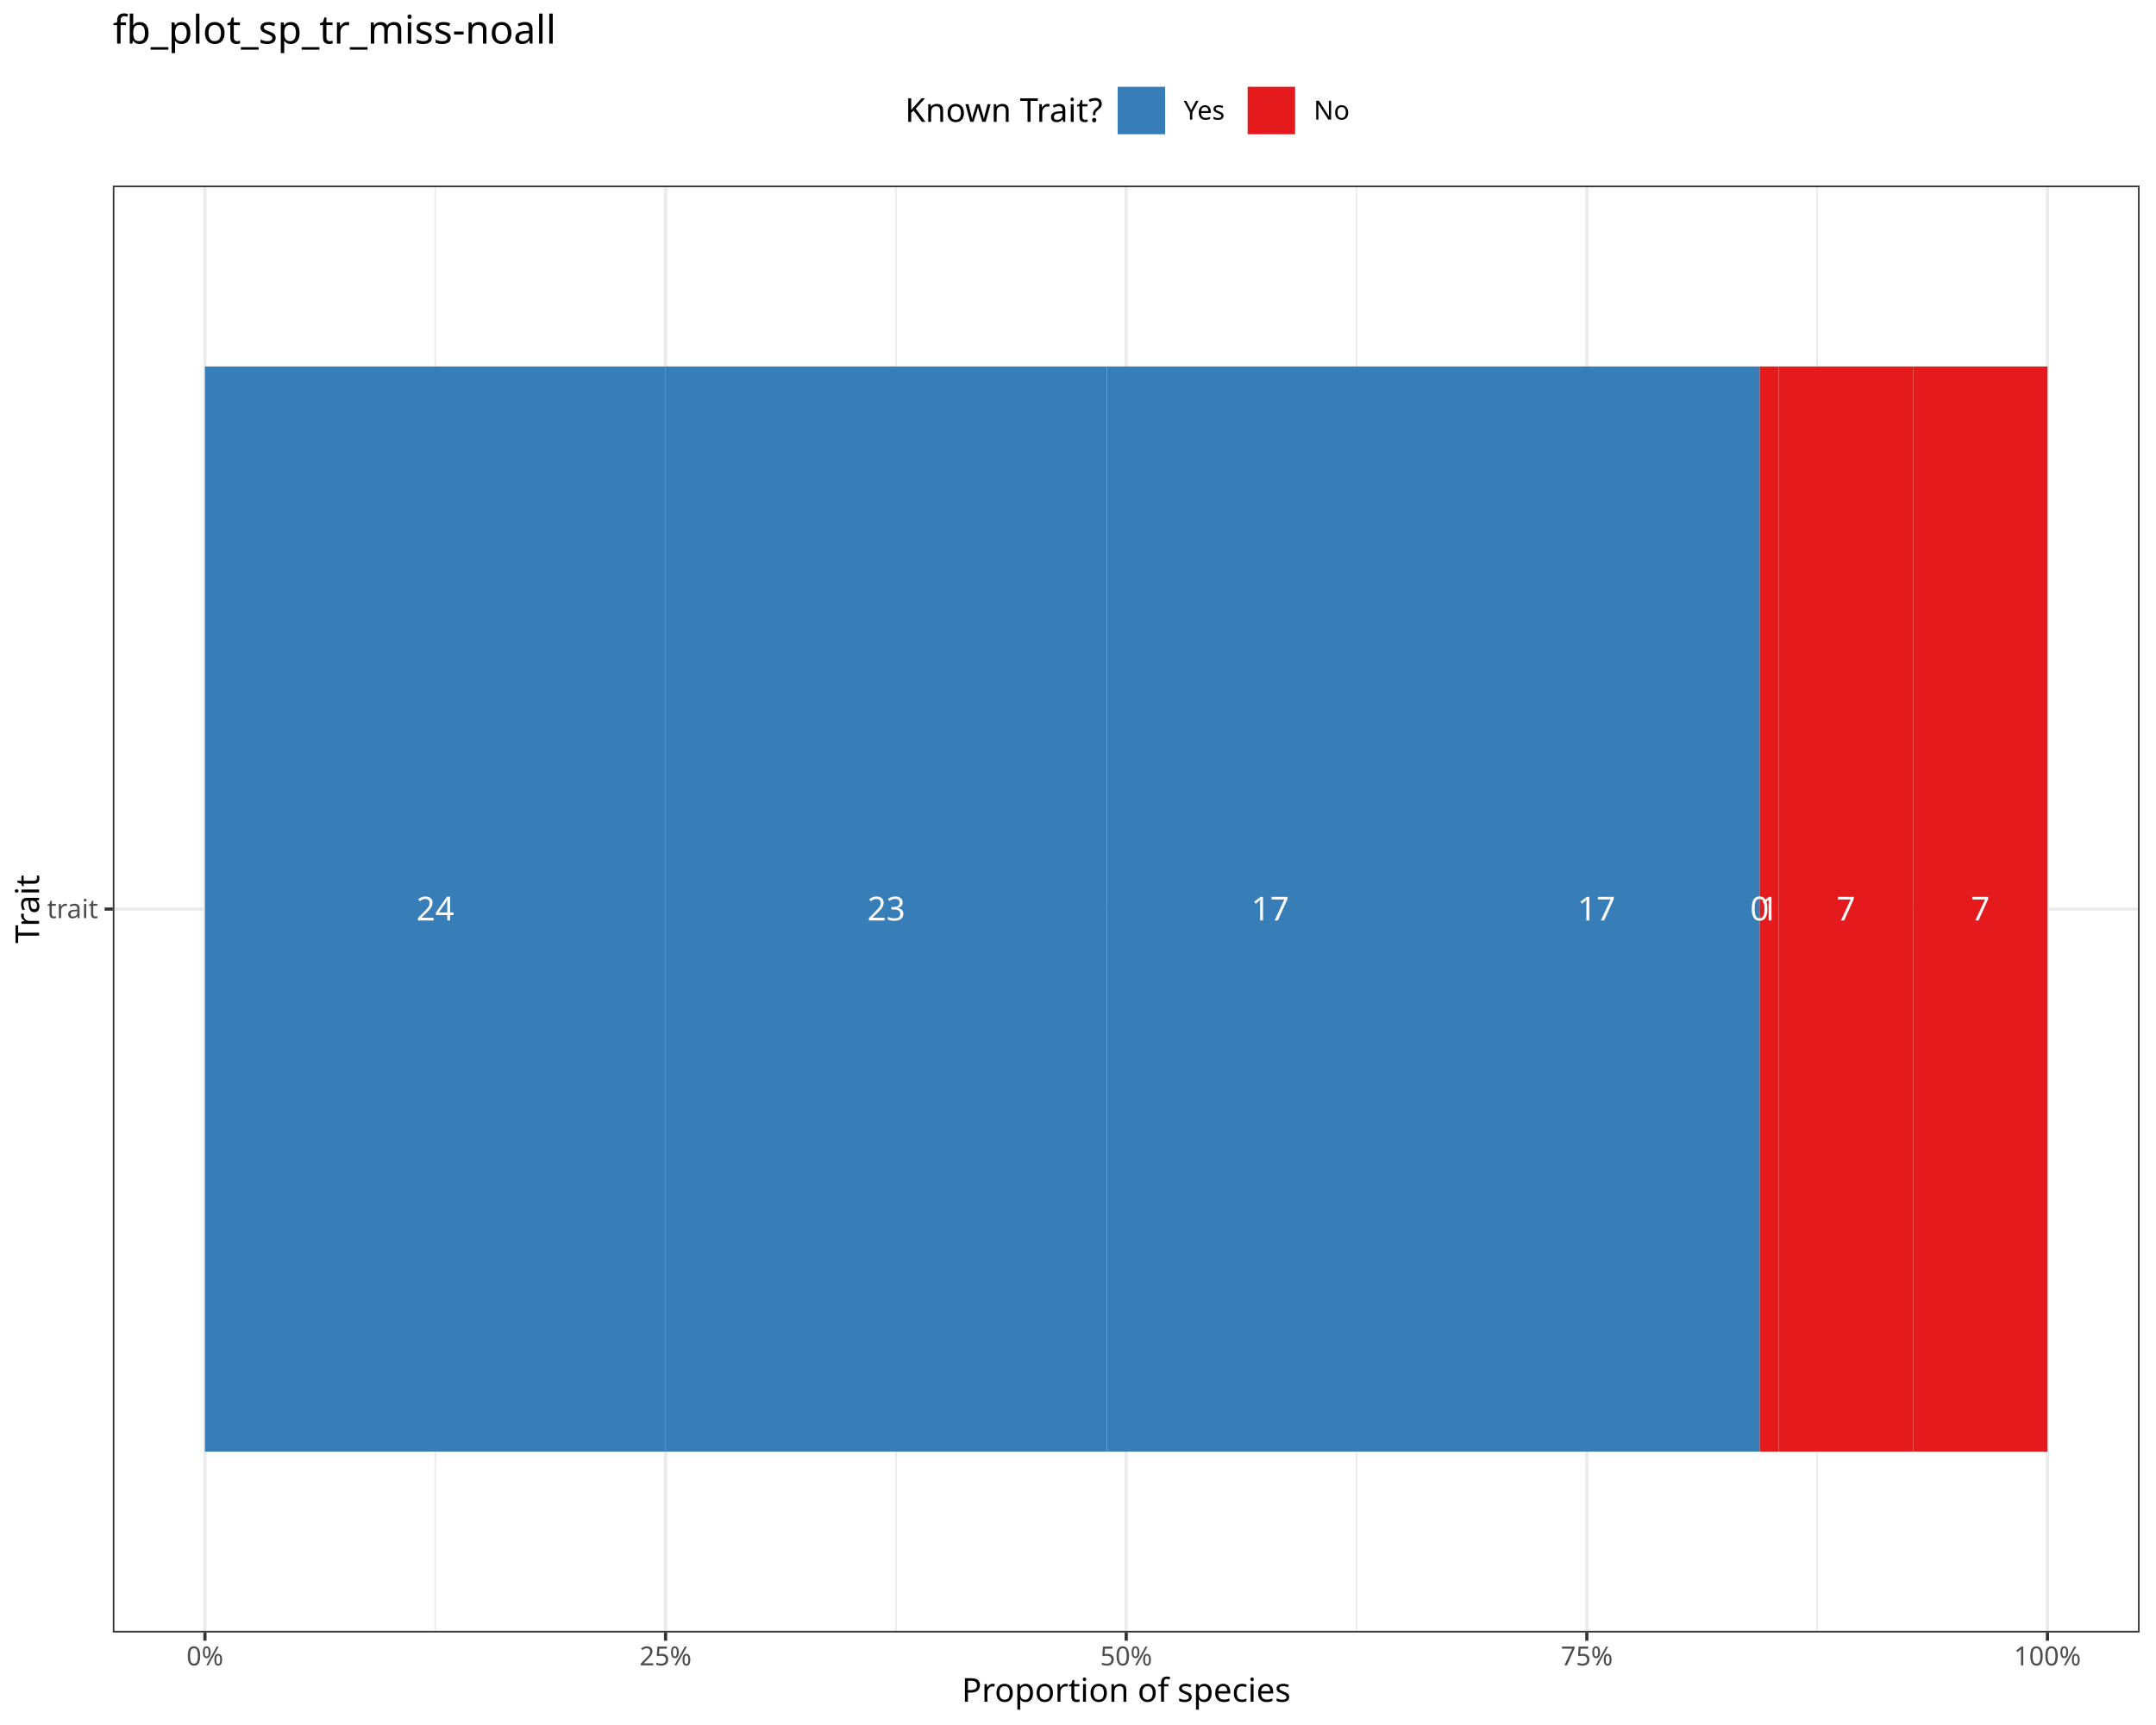
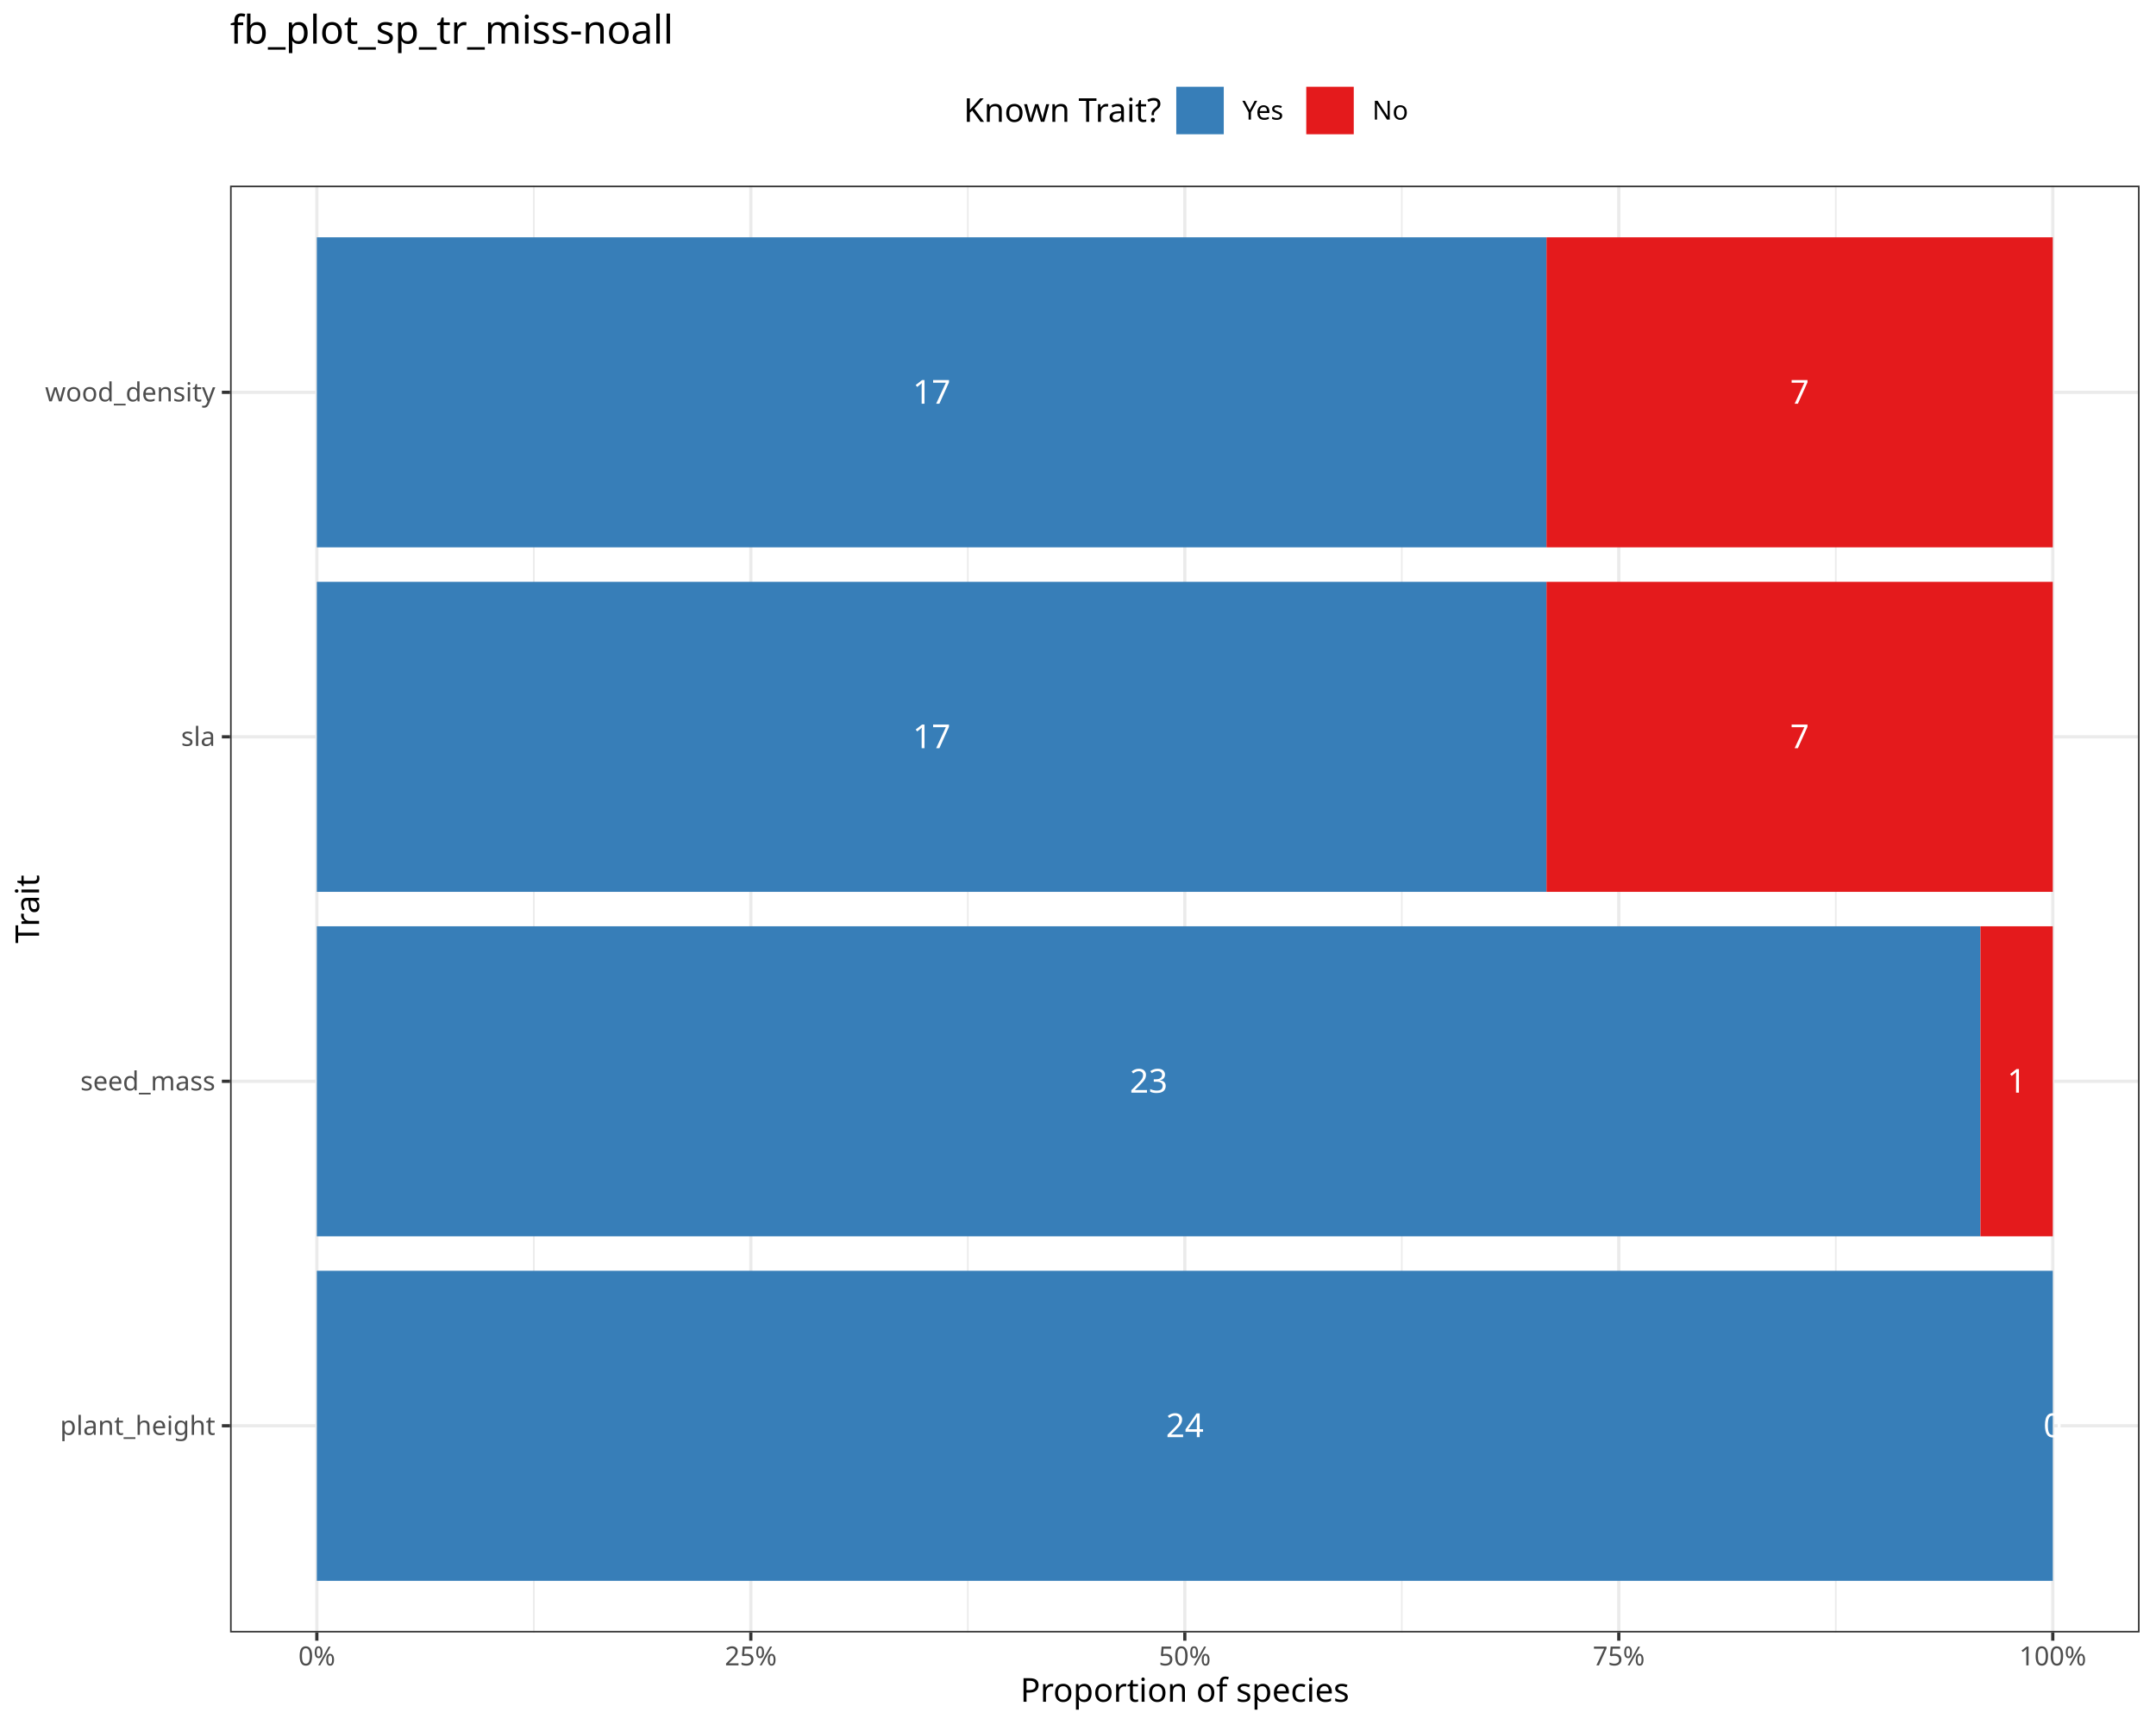
<svg xmlns="http://www.w3.org/2000/svg" class="svglite" data-engine-version="2.0" width="720.00pt" height="576.00pt" viewBox="0 0 720.00 576.00">
  <defs>
    <style type="text/css">
    .svglite line, .svglite polyline, .svglite polygon, .svglite path, .svglite rect, .svglite circle {
      fill: none;
      stroke: #000000;
      stroke-linecap: round;
      stroke-linejoin: round;
      stroke-miterlimit: 10.00;
    }
  </style>
  </defs>
  <rect width="100%" height="100%" style="stroke: none; fill: #FFFFFF;" />
  <defs>
    <clipPath id="cpMC4wMHw3MjAuMDB8MC4wMHw1NzYuMDA=">
      <rect x="0.00" y="0.00" width="720.00" height="576.00" />
    </clipPath>
  </defs>
  <g clip-path="url(#cpMC4wMHw3MjAuMDB8MC4wMHw1NzYuMDA=)">
    <rect x="0.00" y="0.00" width="720.00" height="576.00" style="stroke-width: 1.07; stroke: #FFFFFF; fill: #FFFFFF;" />
  </g>
  <defs>
-     <clipPath id="cpMzcuNjd8NzE0LjUyfDYxLjk4fDU0NS4xMQ==">
-       <rect x="37.67" y="61.98" width="676.85" height="483.13" />
+     <clipPath id="cpNzYuODN8NzE0LjUyfDYxLjk4fDU0NS4xMQ==">
+       <rect x="76.83" y="61.98" width="637.69" height="483.13" />
    </clipPath>
  </defs>
-   <g clip-path="url(#cpMzcuNjd8NzE0LjUyfDYxLjk4fDU0NS4xMQ==)">
-     <rect x="37.67" y="61.98" width="676.85" height="483.13" style="stroke-width: 1.07; stroke: none; fill: #FFFFFF;" />
-     <polyline points="145.35,545.11 145.35,61.98 " style="stroke-width: 0.53; stroke: #EBEBEB; stroke-linecap: butt;" />
-     <polyline points="299.18,545.11 299.18,61.98 " style="stroke-width: 0.53; stroke: #EBEBEB; stroke-linecap: butt;" />
-     <polyline points="453.01,545.11 453.01,61.98 " style="stroke-width: 0.53; stroke: #EBEBEB; stroke-linecap: butt;" />
-     <polyline points="606.84,545.11 606.84,61.98 " style="stroke-width: 0.53; stroke: #EBEBEB; stroke-linecap: butt;" />
-     <polyline points="37.67,303.55 714.52,303.55 " style="stroke-width: 1.07; stroke: #EBEBEB; stroke-linecap: butt;" />
-     <polyline points="68.44,545.11 68.44,61.98 " style="stroke-width: 1.07; stroke: #EBEBEB; stroke-linecap: butt;" />
-     <polyline points="222.27,545.11 222.27,61.98 " style="stroke-width: 1.07; stroke: #EBEBEB; stroke-linecap: butt;" />
-     <polyline points="376.10,545.11 376.10,61.98 " style="stroke-width: 1.07; stroke: #EBEBEB; stroke-linecap: butt;" />
-     <polyline points="529.93,545.11 529.93,61.98 " style="stroke-width: 1.07; stroke: #EBEBEB; stroke-linecap: butt;" />
-     <polyline points="683.75,545.11 683.75,61.98 " style="stroke-width: 1.07; stroke: #EBEBEB; stroke-linecap: butt;" />
-     <rect x="68.44" y="122.37" width="153.83" height="362.35" style="stroke-width: 1.07; stroke: none; stroke-linecap: butt; stroke-linejoin: miter; fill: #377EB8;" />
-     <rect x="587.61" y="122.37" width="0.00" height="362.35" style="stroke-width: 1.07; stroke: none; stroke-linecap: butt; stroke-linejoin: miter; fill: #E41A1C;" />
-     <rect x="222.27" y="122.37" width="147.42" height="362.35" style="stroke-width: 1.07; stroke: none; stroke-linecap: butt; stroke-linejoin: miter; fill: #377EB8;" />
-     <rect x="587.61" y="122.37" width="6.41" height="362.35" style="stroke-width: 1.07; stroke: none; stroke-linecap: butt; stroke-linejoin: miter; fill: #E41A1C;" />
-     <rect x="369.69" y="122.37" width="108.96" height="362.35" style="stroke-width: 1.07; stroke: none; stroke-linecap: butt; stroke-linejoin: miter; fill: #377EB8;" />
-     <rect x="594.02" y="122.37" width="44.87" height="362.35" style="stroke-width: 1.07; stroke: none; stroke-linecap: butt; stroke-linejoin: miter; fill: #E41A1C;" />
-     <rect x="478.65" y="122.37" width="108.96" height="362.35" style="stroke-width: 1.07; stroke: none; stroke-linecap: butt; stroke-linejoin: miter; fill: #377EB8;" />
-     <rect x="638.89" y="122.37" width="44.87" height="362.35" style="stroke-width: 1.07; stroke: none; stroke-linecap: butt; stroke-linejoin: miter; fill: #E41A1C;" />
-     <text x="145.35" y="307.35" text-anchor="middle" style="font-size: 11.04px; fill: #FFFFFF; font-family: sans;" textLength="12.28px" lengthAdjust="spacingAndGlyphs">24</text>
-     <text x="587.61" y="307.35" text-anchor="middle" style="font-size: 11.04px; fill: #FFFFFF; font-family: sans;" textLength="6.14px" lengthAdjust="spacingAndGlyphs">0</text>
-     <text x="295.98" y="307.35" text-anchor="middle" style="font-size: 11.04px; fill: #FFFFFF; font-family: sans;" textLength="12.28px" lengthAdjust="spacingAndGlyphs">23</text>
-     <text x="590.82" y="307.35" text-anchor="middle" style="font-size: 11.04px; fill: #FFFFFF; font-family: sans;" textLength="6.14px" lengthAdjust="spacingAndGlyphs">1</text>
-     <text x="424.17" y="307.35" text-anchor="middle" style="font-size: 11.04px; fill: #FFFFFF; font-family: sans;" textLength="12.28px" lengthAdjust="spacingAndGlyphs">17</text>
-     <text x="616.45" y="307.35" text-anchor="middle" style="font-size: 11.04px; fill: #FFFFFF; font-family: sans;" textLength="6.14px" lengthAdjust="spacingAndGlyphs">7</text>
-     <text x="533.13" y="307.35" text-anchor="middle" style="font-size: 11.04px; fill: #FFFFFF; font-family: sans;" textLength="12.28px" lengthAdjust="spacingAndGlyphs">17</text>
-     <text x="661.32" y="307.35" text-anchor="middle" style="font-size: 11.04px; fill: #FFFFFF; font-family: sans;" textLength="6.14px" lengthAdjust="spacingAndGlyphs">7</text>
-     <rect x="37.67" y="61.98" width="676.85" height="483.13" style="stroke-width: 1.07; stroke: #333333;" />
+   <g clip-path="url(#cpNzYuODN8NzE0LjUyfDYxLjk4fDU0NS4xMQ==)">
+     <rect x="76.83" y="61.98" width="637.69" height="483.13" style="stroke-width: 1.07; stroke: none; fill: #FFFFFF;" />
+     <polyline points="178.28,545.11 178.28,61.98 " style="stroke-width: 0.53; stroke: #EBEBEB; stroke-linecap: butt;" />
+     <polyline points="323.21,545.11 323.21,61.98 " style="stroke-width: 0.53; stroke: #EBEBEB; stroke-linecap: butt;" />
+     <polyline points="468.14,545.11 468.14,61.98 " style="stroke-width: 0.53; stroke: #EBEBEB; stroke-linecap: butt;" />
+     <polyline points="613.07,545.11 613.07,61.98 " style="stroke-width: 0.53; stroke: #EBEBEB; stroke-linecap: butt;" />
+     <polyline points="76.83,476.09 714.52,476.09 " style="stroke-width: 1.07; stroke: #EBEBEB; stroke-linecap: butt;" />
+     <polyline points="76.83,361.06 714.52,361.06 " style="stroke-width: 1.07; stroke: #EBEBEB; stroke-linecap: butt;" />
+     <polyline points="76.83,246.03 714.52,246.03 " style="stroke-width: 1.07; stroke: #EBEBEB; stroke-linecap: butt;" />
+     <polyline points="76.83,131.00 714.52,131.00 " style="stroke-width: 1.07; stroke: #EBEBEB; stroke-linecap: butt;" />
+     <polyline points="105.81,545.11 105.81,61.98 " style="stroke-width: 1.07; stroke: #EBEBEB; stroke-linecap: butt;" />
+     <polyline points="250.74,545.11 250.74,61.98 " style="stroke-width: 1.07; stroke: #EBEBEB; stroke-linecap: butt;" />
+     <polyline points="395.67,545.11 395.67,61.98 " style="stroke-width: 1.07; stroke: #EBEBEB; stroke-linecap: butt;" />
+     <polyline points="540.60,545.11 540.60,61.98 " style="stroke-width: 1.07; stroke: #EBEBEB; stroke-linecap: butt;" />
+     <polyline points="685.53,545.11 685.53,61.98 " style="stroke-width: 1.07; stroke: #EBEBEB; stroke-linecap: butt;" />
+     <rect x="105.81" y="424.33" width="579.72" height="103.53" style="stroke-width: 1.07; stroke: none; stroke-linecap: butt; stroke-linejoin: miter; fill: #377EB8;" />
+     <rect x="685.53" y="424.33" width="0.00" height="103.53" style="stroke-width: 1.07; stroke: none; stroke-linecap: butt; stroke-linejoin: miter; fill: #E41A1C;" />
+     <rect x="105.81" y="309.30" width="555.56" height="103.53" style="stroke-width: 1.07; stroke: none; stroke-linecap: butt; stroke-linejoin: miter; fill: #377EB8;" />
+     <rect x="661.38" y="309.30" width="24.15" height="103.53" style="stroke-width: 1.07; stroke: none; stroke-linecap: butt; stroke-linejoin: miter; fill: #E41A1C;" />
+     <rect x="105.81" y="194.27" width="410.63" height="103.53" style="stroke-width: 1.07; stroke: none; stroke-linecap: butt; stroke-linejoin: miter; fill: #377EB8;" />
+     <rect x="516.45" y="194.27" width="169.08" height="103.53" style="stroke-width: 1.07; stroke: none; stroke-linecap: butt; stroke-linejoin: miter; fill: #E41A1C;" />
+     <rect x="105.81" y="79.24" width="410.63" height="103.53" style="stroke-width: 1.07; stroke: none; stroke-linecap: butt; stroke-linejoin: miter; fill: #377EB8;" />
+     <rect x="516.45" y="79.24" width="169.08" height="103.53" style="stroke-width: 1.07; stroke: none; stroke-linecap: butt; stroke-linejoin: miter; fill: #E41A1C;" />
+     <text x="395.67" y="479.89" text-anchor="middle" style="font-size: 11.04px; fill: #FFFFFF; font-family: sans;" textLength="12.28px" lengthAdjust="spacingAndGlyphs">24</text>
+     <text x="685.53" y="479.89" text-anchor="middle" style="font-size: 11.04px; fill: #FFFFFF; font-family: sans;" textLength="6.14px" lengthAdjust="spacingAndGlyphs">0</text>
+     <text x="383.60" y="364.86" text-anchor="middle" style="font-size: 11.04px; fill: #FFFFFF; font-family: sans;" textLength="12.28px" lengthAdjust="spacingAndGlyphs">23</text>
+     <text x="673.46" y="364.86" text-anchor="middle" style="font-size: 11.04px; fill: #FFFFFF; font-family: sans;" textLength="6.14px" lengthAdjust="spacingAndGlyphs">1</text>
+     <text x="311.13" y="249.83" text-anchor="middle" style="font-size: 11.04px; fill: #FFFFFF; font-family: sans;" textLength="12.28px" lengthAdjust="spacingAndGlyphs">17</text>
+     <text x="600.99" y="249.83" text-anchor="middle" style="font-size: 11.04px; fill: #FFFFFF; font-family: sans;" textLength="6.14px" lengthAdjust="spacingAndGlyphs">7</text>
+     <text x="311.13" y="134.80" text-anchor="middle" style="font-size: 11.04px; fill: #FFFFFF; font-family: sans;" textLength="12.28px" lengthAdjust="spacingAndGlyphs">17</text>
+     <text x="600.99" y="134.80" text-anchor="middle" style="font-size: 11.04px; fill: #FFFFFF; font-family: sans;" textLength="6.14px" lengthAdjust="spacingAndGlyphs">7</text>
+     <rect x="76.83" y="61.98" width="637.69" height="483.13" style="stroke-width: 1.07; stroke: #333333;" />
  </g>
  <g clip-path="url(#cpMC4wMHw3MjAuMDB8MC4wMHw1NzYuMDA=)">
-     <text x="32.74" y="306.57" text-anchor="end" style="font-size: 8.80px; fill: #4D4D4D; font-family: sans;" textLength="14.67px" lengthAdjust="spacingAndGlyphs">trait</text>
-     <polyline points="34.93,303.55 37.67,303.55 " style="stroke-width: 1.07; stroke: #333333; stroke-linecap: butt;" />
-     <polyline points="68.44,547.85 68.44,545.11 " style="stroke-width: 1.07; stroke: #333333; stroke-linecap: butt;" />
-     <polyline points="222.27,547.85 222.27,545.11 " style="stroke-width: 1.07; stroke: #333333; stroke-linecap: butt;" />
-     <polyline points="376.10,547.85 376.10,545.11 " style="stroke-width: 1.07; stroke: #333333; stroke-linecap: butt;" />
-     <polyline points="529.93,547.85 529.93,545.11 " style="stroke-width: 1.07; stroke: #333333; stroke-linecap: butt;" />
-     <polyline points="683.75,547.85 683.75,545.11 " style="stroke-width: 1.07; stroke: #333333; stroke-linecap: butt;" />
-     <text x="68.44" y="556.10" text-anchor="middle" style="font-size: 8.80px; fill: #4D4D4D; font-family: sans;" textLength="12.72px" lengthAdjust="spacingAndGlyphs">0%</text>
-     <text x="222.27" y="556.10" text-anchor="middle" style="font-size: 8.80px; fill: #4D4D4D; font-family: sans;" textLength="17.61px" lengthAdjust="spacingAndGlyphs">25%</text>
-     <text x="376.10" y="556.10" text-anchor="middle" style="font-size: 8.80px; fill: #4D4D4D; font-family: sans;" textLength="17.61px" lengthAdjust="spacingAndGlyphs">50%</text>
-     <text x="529.93" y="556.10" text-anchor="middle" style="font-size: 8.80px; fill: #4D4D4D; font-family: sans;" textLength="17.61px" lengthAdjust="spacingAndGlyphs">75%</text>
-     <text x="683.75" y="556.10" text-anchor="middle" style="font-size: 8.80px; fill: #4D4D4D; font-family: sans;" textLength="22.51px" lengthAdjust="spacingAndGlyphs">100%</text>
-     <text x="376.10" y="568.24" text-anchor="middle" style="font-size: 11.00px; font-family: sans;" textLength="103.35px" lengthAdjust="spacingAndGlyphs">Proportion of species</text>
+     <text x="71.90" y="479.12" text-anchor="end" style="font-size: 8.80px; fill: #4D4D4D; font-family: sans;" textLength="47.95px" lengthAdjust="spacingAndGlyphs">plant_height</text>
+     <text x="71.90" y="364.09" text-anchor="end" style="font-size: 8.80px; fill: #4D4D4D; font-family: sans;" textLength="45.02px" lengthAdjust="spacingAndGlyphs">seed_mass</text>
+     <text x="71.90" y="249.06" text-anchor="end" style="font-size: 8.80px; fill: #4D4D4D; font-family: sans;" textLength="11.25px" lengthAdjust="spacingAndGlyphs">sla</text>
+     <text x="71.90" y="134.03" text-anchor="end" style="font-size: 8.80px; fill: #4D4D4D; font-family: sans;" textLength="53.82px" lengthAdjust="spacingAndGlyphs">wood_density</text>
+     <polyline points="74.09,476.09 76.83,476.09 " style="stroke-width: 1.07; stroke: #333333; stroke-linecap: butt;" />
+     <polyline points="74.09,361.06 76.83,361.06 " style="stroke-width: 1.07; stroke: #333333; stroke-linecap: butt;" />
+     <polyline points="74.09,246.03 76.83,246.03 " style="stroke-width: 1.07; stroke: #333333; stroke-linecap: butt;" />
+     <polyline points="74.09,131.00 76.83,131.00 " style="stroke-width: 1.07; stroke: #333333; stroke-linecap: butt;" />
+     <polyline points="105.81,547.85 105.81,545.11 " style="stroke-width: 1.07; stroke: #333333; stroke-linecap: butt;" />
+     <polyline points="250.74,547.85 250.74,545.11 " style="stroke-width: 1.07; stroke: #333333; stroke-linecap: butt;" />
+     <polyline points="395.67,547.85 395.67,545.11 " style="stroke-width: 1.07; stroke: #333333; stroke-linecap: butt;" />
+     <polyline points="540.60,547.85 540.60,545.11 " style="stroke-width: 1.07; stroke: #333333; stroke-linecap: butt;" />
+     <polyline points="685.53,547.85 685.53,545.11 " style="stroke-width: 1.07; stroke: #333333; stroke-linecap: butt;" />
+     <text x="105.81" y="556.10" text-anchor="middle" style="font-size: 8.80px; fill: #4D4D4D; font-family: sans;" textLength="12.72px" lengthAdjust="spacingAndGlyphs">0%</text>
+     <text x="250.74" y="556.10" text-anchor="middle" style="font-size: 8.80px; fill: #4D4D4D; font-family: sans;" textLength="17.61px" lengthAdjust="spacingAndGlyphs">25%</text>
+     <text x="395.67" y="556.10" text-anchor="middle" style="font-size: 8.80px; fill: #4D4D4D; font-family: sans;" textLength="17.61px" lengthAdjust="spacingAndGlyphs">50%</text>
+     <text x="540.60" y="556.10" text-anchor="middle" style="font-size: 8.80px; fill: #4D4D4D; font-family: sans;" textLength="17.61px" lengthAdjust="spacingAndGlyphs">75%</text>
+     <text x="685.53" y="556.10" text-anchor="middle" style="font-size: 8.80px; fill: #4D4D4D; font-family: sans;" textLength="22.51px" lengthAdjust="spacingAndGlyphs">100%</text>
+     <text x="395.67" y="568.24" text-anchor="middle" style="font-size: 11.00px; font-family: sans;" textLength="103.35px" lengthAdjust="spacingAndGlyphs">Proportion of species</text>
    <text transform="translate(13.05,303.55) rotate(-90)" text-anchor="middle" style="font-size: 11.00px; font-family: sans;" textLength="22.00px" lengthAdjust="spacingAndGlyphs">Trait</text>
-     <rect x="296.76" y="22.78" width="158.67" height="28.24" style="stroke-width: 1.07; stroke: none; fill: #FFFFFF;" />
-     <text x="302.24" y="40.69" style="font-size: 11.00px; font-family: sans;" textLength="64.81px" lengthAdjust="spacingAndGlyphs">Known Trait?</text>
-     <rect x="372.53" y="28.26" width="17.28" height="17.28" style="stroke-width: 1.07; stroke: none; fill: #FFFFFF;" />
-     <rect x="373.24" y="28.97" width="15.86" height="15.86" style="stroke-width: 1.07; stroke: none; stroke-linecap: butt; stroke-linejoin: miter; fill: #377EB8;" />
-     <rect x="415.94" y="28.26" width="17.28" height="17.28" style="stroke-width: 1.07; stroke: none; fill: #FFFFFF;" />
-     <rect x="416.65" y="28.97" width="15.86" height="15.86" style="stroke-width: 1.07; stroke: none; stroke-linecap: butt; stroke-linejoin: miter; fill: #E41A1C;" />
-     <text x="395.29" y="39.93" style="font-size: 8.80px; font-family: sans;" textLength="15.17px" lengthAdjust="spacingAndGlyphs">Yes</text>
-     <text x="438.70" y="39.93" style="font-size: 8.80px; font-family: sans;" textLength="11.25px" lengthAdjust="spacingAndGlyphs">No</text>
-     <text x="37.67" y="14.56" style="font-size: 13.20px; font-family: sans;" textLength="143.09px" lengthAdjust="spacingAndGlyphs">fb_plot_sp_tr_miss-noall</text>
+     <rect x="316.34" y="22.78" width="158.67" height="28.24" style="stroke-width: 1.07; stroke: none; fill: #FFFFFF;" />
+     <text x="321.82" y="40.69" style="font-size: 11.00px; font-family: sans;" textLength="64.81px" lengthAdjust="spacingAndGlyphs">Known Trait?</text>
+     <rect x="392.11" y="28.26" width="17.28" height="17.28" style="stroke-width: 1.07; stroke: none; fill: #FFFFFF;" />
+     <rect x="392.82" y="28.97" width="15.86" height="15.86" style="stroke-width: 1.07; stroke: none; stroke-linecap: butt; stroke-linejoin: miter; fill: #377EB8;" />
+     <rect x="435.52" y="28.26" width="17.28" height="17.28" style="stroke-width: 1.07; stroke: none; fill: #FFFFFF;" />
+     <rect x="436.23" y="28.97" width="15.86" height="15.86" style="stroke-width: 1.07; stroke: none; stroke-linecap: butt; stroke-linejoin: miter; fill: #E41A1C;" />
+     <text x="414.87" y="39.93" style="font-size: 8.80px; font-family: sans;" textLength="15.17px" lengthAdjust="spacingAndGlyphs">Yes</text>
+     <text x="458.28" y="39.93" style="font-size: 8.80px; font-family: sans;" textLength="11.25px" lengthAdjust="spacingAndGlyphs">No</text>
+     <text x="76.83" y="14.56" style="font-size: 13.20px; font-family: sans;" textLength="143.09px" lengthAdjust="spacingAndGlyphs">fb_plot_sp_tr_miss-noall</text>
  </g>
</svg>
